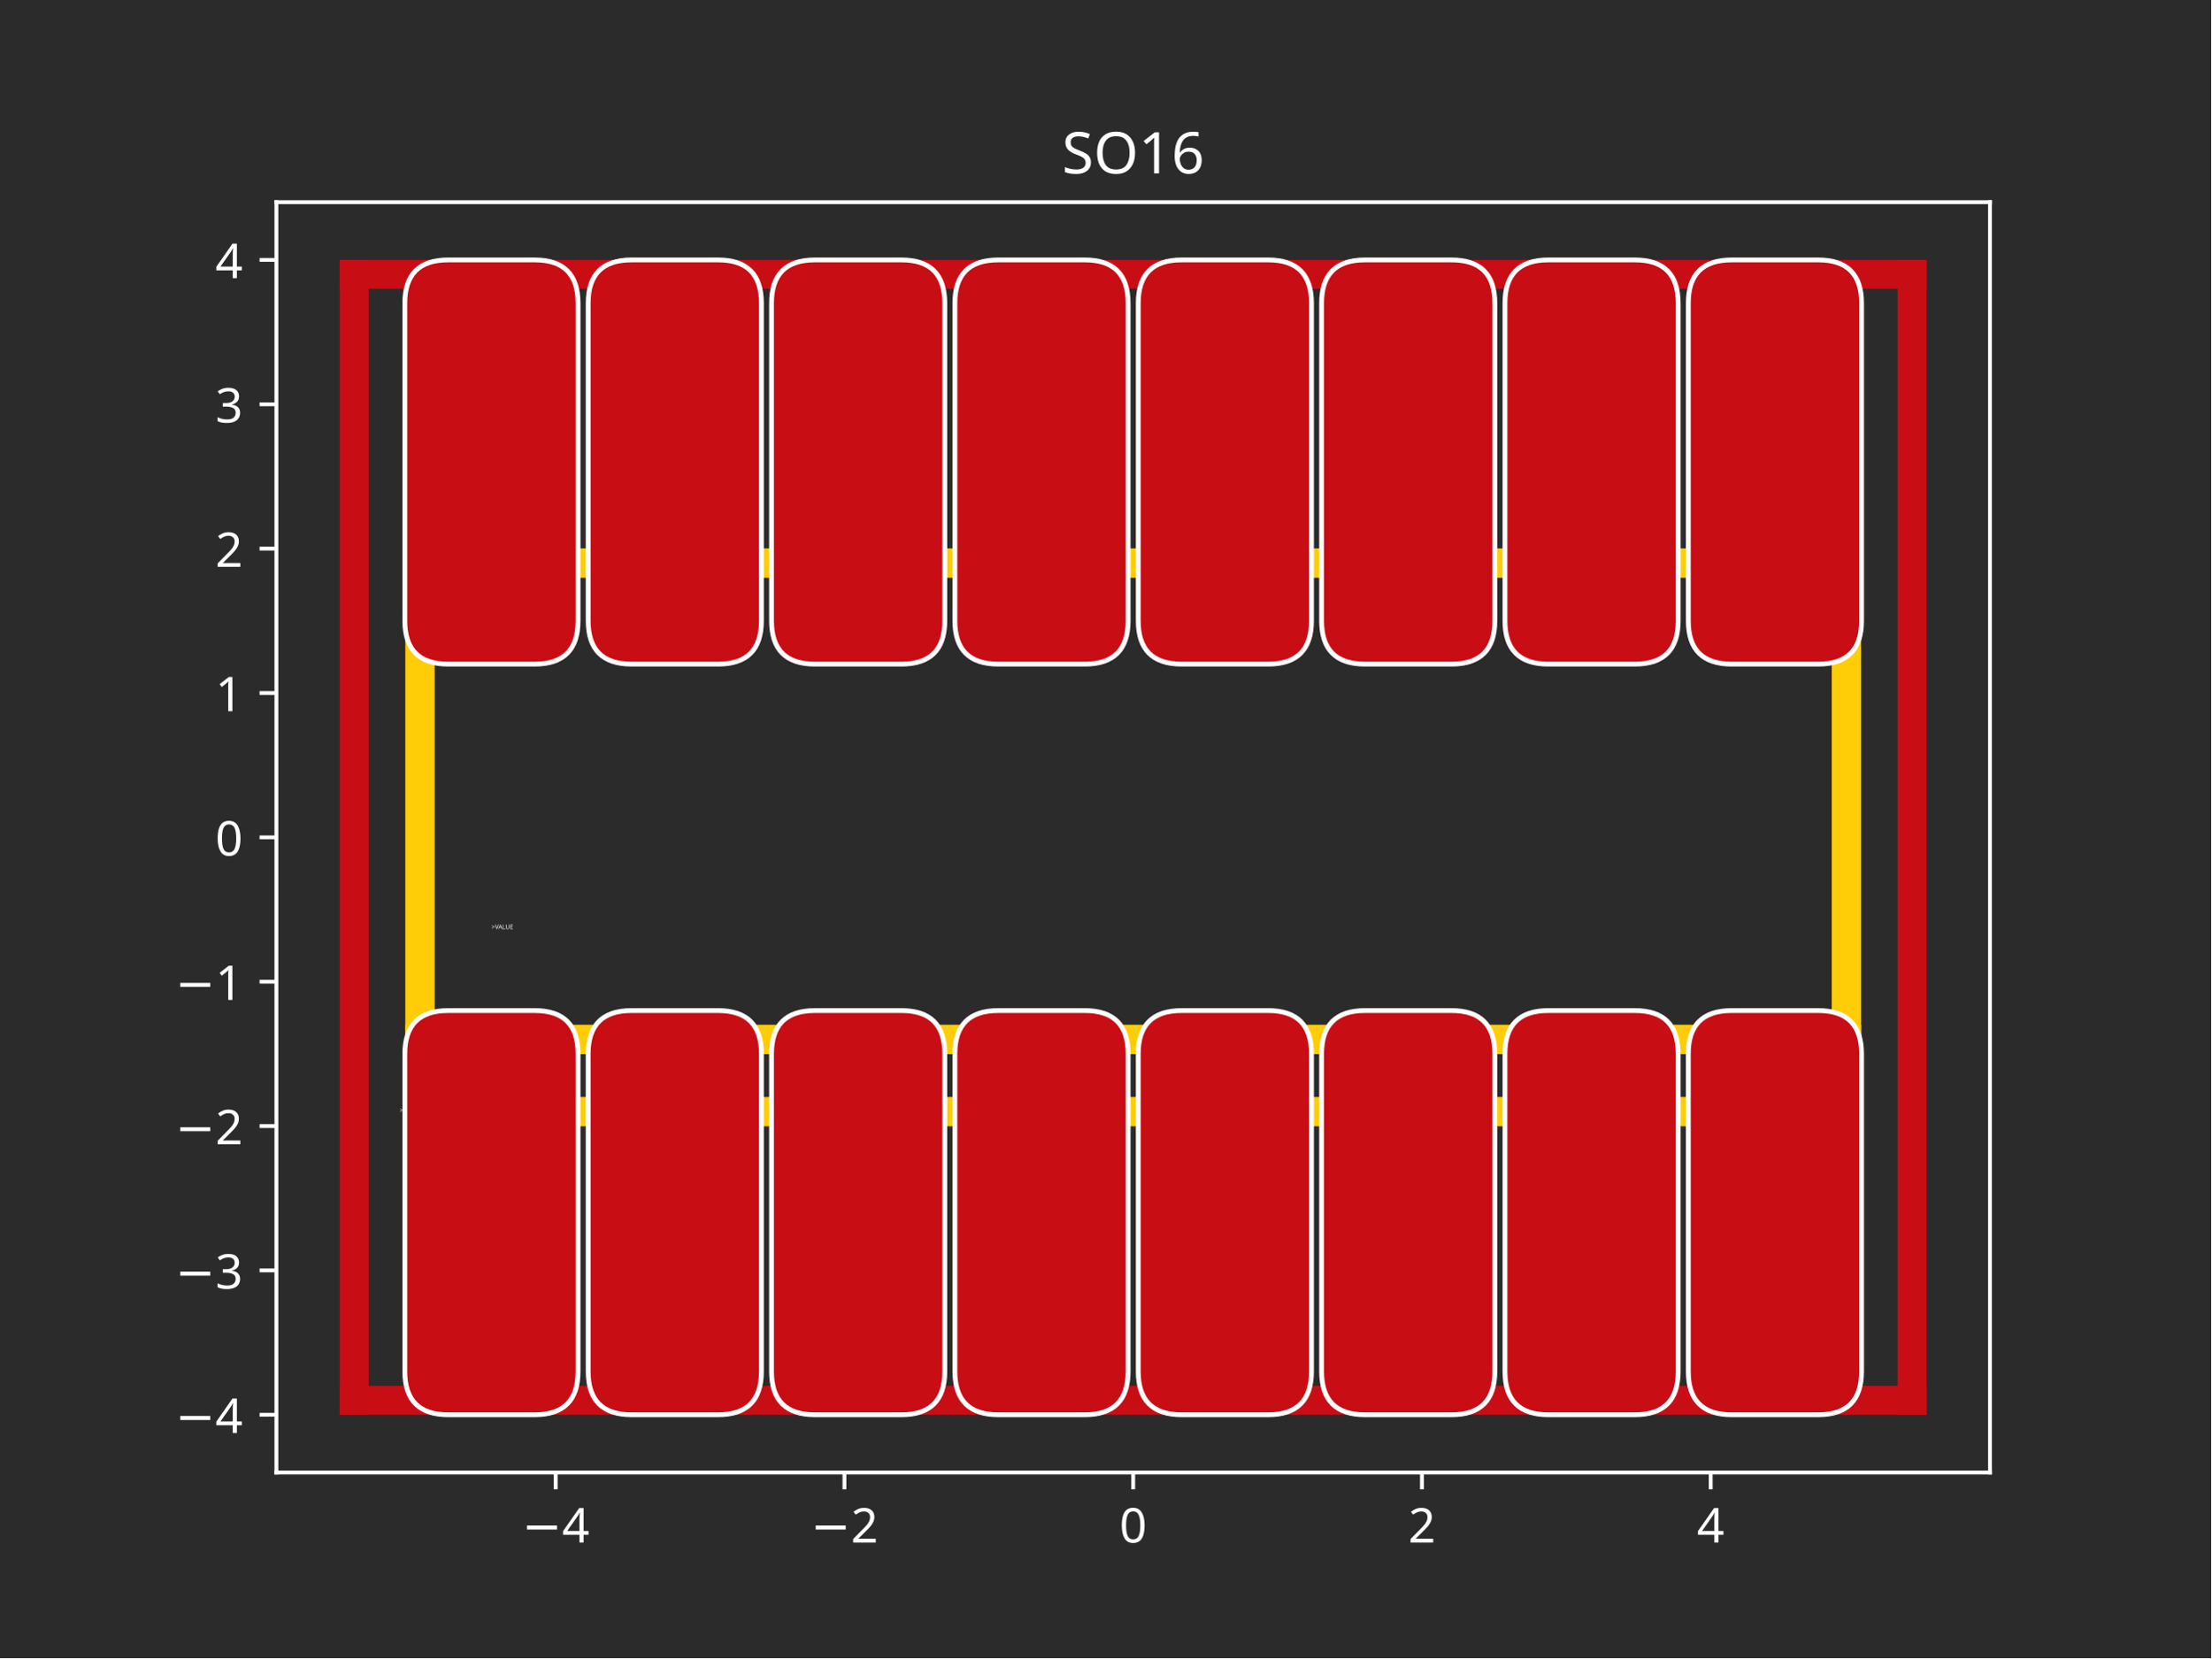
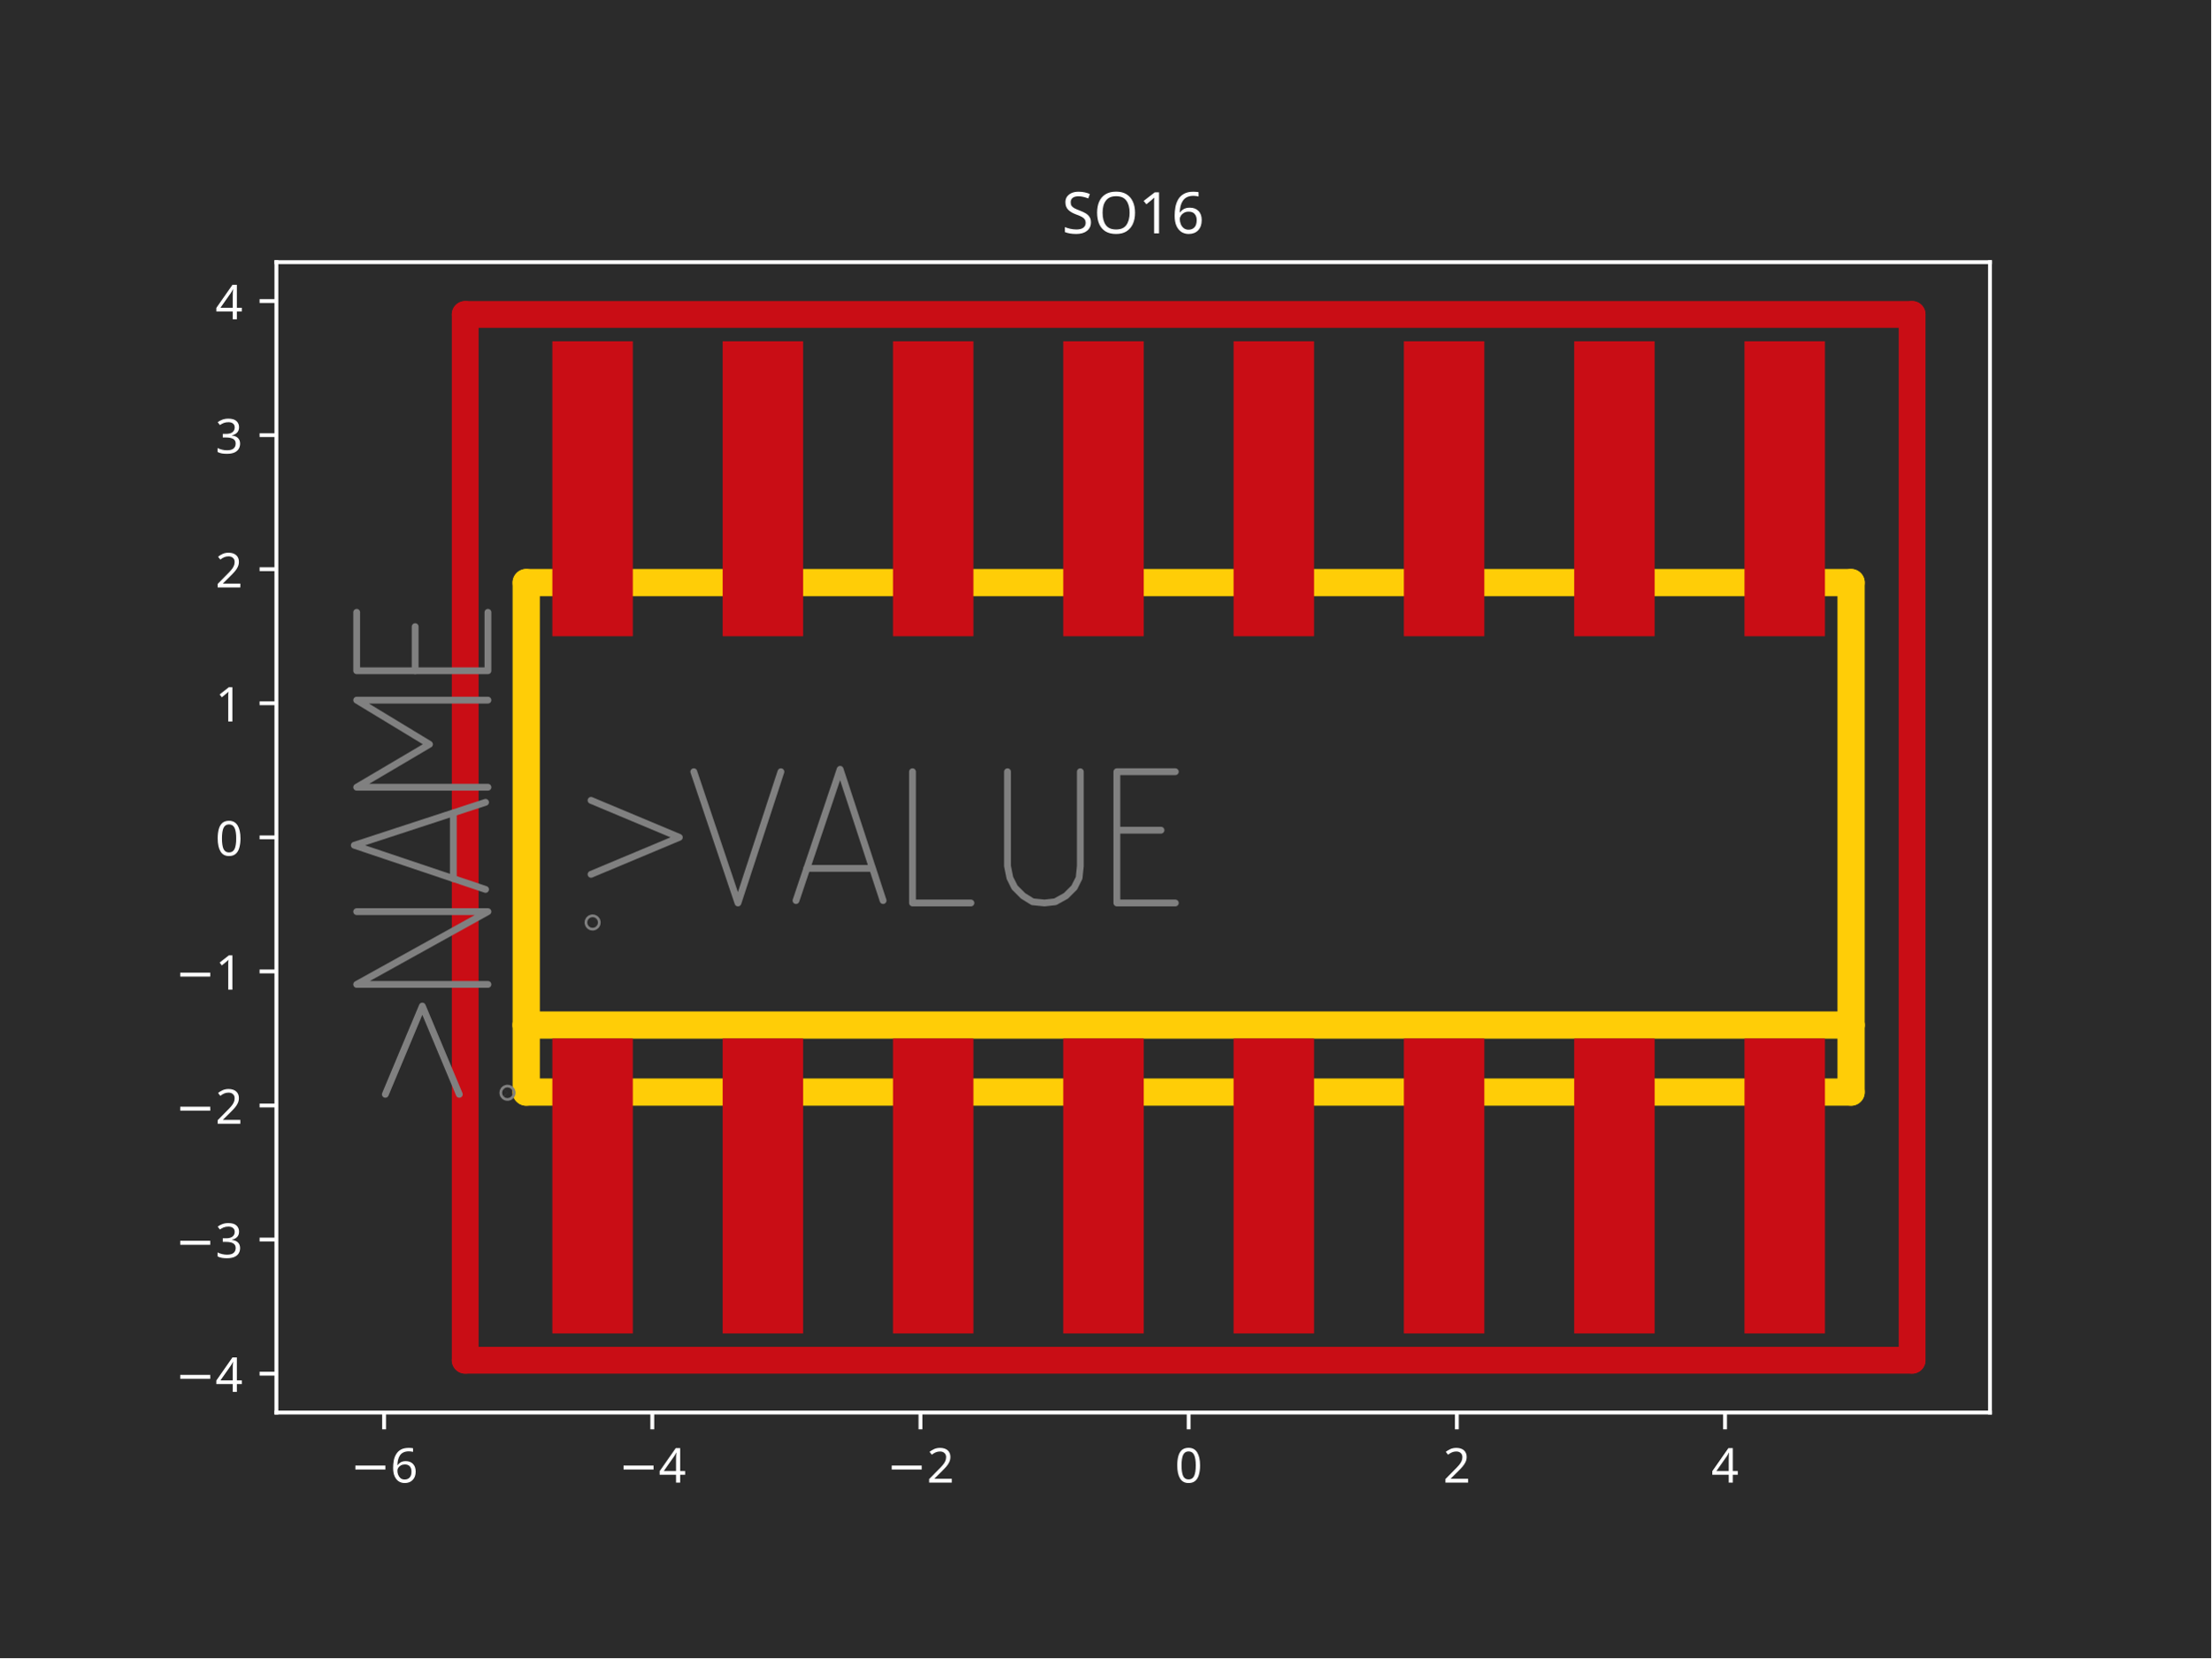
<svg xmlns="http://www.w3.org/2000/svg" xmlns:xlink="http://www.w3.org/1999/xlink" width="460.8pt" height="345.6pt" viewBox="0 0 460.8 345.6" version="1.1">
  <defs>
    <style type="text/css">*{stroke-linejoin: round; stroke-linecap: butt}</style>
  </defs>
  <g id="figure_1">
    <g id="patch_1">
      <path d="M 0 345.6  L 460.8 345.6  L 460.8 0  L 0 0  z " style="fill: #2b2b2b" />
    </g>
    <g id="axes_1">
      <g id="patch_2">
-         <path d="M 57.6 306.917  L 414.72 306.917  L 414.72 42.139  L 57.6 42.139  z " style="fill: #2b2b2b" />
+         <path d="M 57.6 294.416  L 414.72 294.416  L 414.72 54.64  L 57.6 54.64  z " style="fill: #2b2b2b" />
      </g>
      <g id="line2d_1">
-         <path d="M 384.797 231.696  L 87.523 231.696  " clip-path="url(#pb799266fa4)" style="fill: none; stroke: #ffcd07; stroke-width: 6.114; stroke-linecap: square" />
+         <path d="M 385.772 227.625  L 109.667 227.625  " clip-path="url(#p9165400bc8)" style="fill: none; stroke: #ffcd07; stroke-width: 5.679; stroke-linecap: round" />
      </g>
      <g id="line2d_2">
-         <path d="M 87.523 231.696  L 87.523 216.652  " clip-path="url(#pb799266fa4)" style="fill: none; stroke: #ffcd07; stroke-width: 6.114; stroke-linecap: square" />
+         <path d="M 109.667 227.625  L 109.667 213.652  " clip-path="url(#p9165400bc8)" style="fill: none; stroke: #ffcd07; stroke-width: 5.679; stroke-linecap: round" />
      </g>
      <g id="line2d_3">
-         <path d="M 87.523 216.652  L 87.523 117.36  " clip-path="url(#pb799266fa4)" style="fill: none; stroke: #ffcd07; stroke-width: 6.114; stroke-linecap: square" />
+         <path d="M 109.667 213.652  L 109.667 121.431  " clip-path="url(#p9165400bc8)" style="fill: none; stroke: #ffcd07; stroke-width: 5.679; stroke-linecap: round" />
      </g>
      <g id="line2d_4">
-         <path d="M 87.523 117.36  L 384.797 117.36  " clip-path="url(#pb799266fa4)" style="fill: none; stroke: #ffcd07; stroke-width: 6.114; stroke-linecap: square" />
+         <path d="M 109.667 121.431  L 385.772 121.431  " clip-path="url(#p9165400bc8)" style="fill: none; stroke: #ffcd07; stroke-width: 5.679; stroke-linecap: round" />
      </g>
      <g id="line2d_5">
-         <path d="M 384.797 216.652  L 87.523 216.652  " clip-path="url(#pb799266fa4)" style="fill: none; stroke: #ffcd07; stroke-width: 6.114; stroke-linecap: square" />
+         <path d="M 385.772 213.652  L 109.667 213.652  " clip-path="url(#p9165400bc8)" style="fill: none; stroke: #ffcd07; stroke-width: 5.679; stroke-linecap: round" />
      </g>
      <g id="line2d_6">
-         <path d="M 384.797 117.36  L 384.797 216.652  " clip-path="url(#pb799266fa4)" style="fill: none; stroke: #ffcd07; stroke-width: 6.114; stroke-linecap: square" />
+         <path d="M 385.772 121.431  L 385.772 213.652  " clip-path="url(#p9165400bc8)" style="fill: none; stroke: #ffcd07; stroke-width: 5.679; stroke-linecap: round" />
      </g>
      <g id="line2d_7">
-         <path d="M 384.797 216.652  L 384.797 231.696  " clip-path="url(#pb799266fa4)" style="fill: none; stroke: #ffcd07; stroke-width: 6.114; stroke-linecap: square" />
+         <path d="M 385.772 213.652  L 385.772 227.625  " clip-path="url(#p9165400bc8)" style="fill: none; stroke: #ffcd07; stroke-width: 5.679; stroke-linecap: round" />
      </g>
      <g id="line2d_8">
-         <path d="M 73.833 57.183  L 398.487 57.183  " clip-path="url(#pb799266fa4)" style="fill: none; stroke: #c90d15; stroke-width: 6.012; stroke-linecap: square" />
+         <path d="M 96.951 65.539  L 398.487 65.539  " clip-path="url(#p9165400bc8)" style="fill: none; stroke: #c90d15; stroke-width: 5.584; stroke-linecap: round" />
      </g>
      <g id="line2d_9">
-         <path d="M 398.487 291.873  L 73.833 291.873  " clip-path="url(#pb799266fa4)" style="fill: none; stroke: #c90d15; stroke-width: 6.012; stroke-linecap: square" />
+         <path d="M 398.487 283.517  L 96.951 283.517  " clip-path="url(#p9165400bc8)" style="fill: none; stroke: #c90d15; stroke-width: 5.584; stroke-linecap: round" />
      </g>
      <g id="line2d_10">
-         <path d="M 73.833 291.873  L 73.833 57.183  " clip-path="url(#pb799266fa4)" style="fill: none; stroke: #c90d15; stroke-width: 6.012; stroke-linecap: square" />
+         <path d="M 96.951 283.517  L 96.951 65.539  " clip-path="url(#p9165400bc8)" style="fill: none; stroke: #c90d15; stroke-width: 5.584; stroke-linecap: round" />
      </g>
      <g id="line2d_11">
-         <path d="M 398.487 57.183  L 398.487 291.873  " clip-path="url(#pb799266fa4)" style="fill: none; stroke: #c90d15; stroke-width: 6.012; stroke-linecap: square" />
-       </g>
-       <g id="text_1">
-         <text style="fill: #ffffff; font: 1.27px 'sans-serif'; text-anchor: start" x="102.417" y="193.634" transform="rotate(-0, 102.4168, 193.6342)">&gt;VALUE</text>
-       </g>
-       <g id="text_2">
-         <text style="fill: #ffffff; font: 1.27px 'sans-serif'; text-anchor: start" x="83.311" y="231.847" transform="rotate(-0, 83.31059, 231.8465)">&gt;NAME</text>
+         <path d="M 398.487 65.539  L 398.487 283.517  " clip-path="url(#p9165400bc8)" style="fill: none; stroke: #c90d15; stroke-width: 5.584; stroke-linecap: round" />
      </g>
      <g id="patch_3">
-         <path d="M 131.603 294.882  L 149.656 294.882  Q 158.682 294.882 158.682 285.855  L 158.682 219.661  Q 158.682 210.634 149.656 210.634  L 131.603 210.634  Q 122.576 210.634 122.576 219.661  L 122.576 285.855  Q 122.576 294.882 131.603 294.882  z " clip-path="url(#pb799266fa4)" style="fill: #c90d15; stroke: #ffffff; stroke-linejoin: miter" />
+         <path d="M 123.5 192.553  C 123.574 192.553 123.645 192.524 123.697 192.471  C 123.75 192.419 123.779 192.348 123.779 192.274  C 123.779 192.2 123.75 192.128 123.697 192.076  C 123.645 192.024 123.574 191.994 123.5 191.994  C 123.426 191.994 123.355 192.024 123.302 192.076  C 123.25 192.128 123.22 192.2 123.22 192.274  C 123.22 192.348 123.25 192.419 123.302 192.471  C 123.355 192.524 123.426 192.553 123.5 192.553  L 123.5 192.553  z " clip-path="url(#p9165400bc8)" style="fill: none; stroke: #808080; stroke-width: 2.795; stroke-linejoin: miter" />
+       </g>
+       <g id="line2d_12">
+         <path d="M 123.172 166.821  L 141.572 174.528  L 141.572 174.528  L 123.171 182.237  L 123.171 182.237  " clip-path="url(#p9165400bc8)" style="fill: none; stroke: #808080; stroke-width: 1.42; stroke-linecap: round" />
+       </g>
+       <g id="line2d_13">
+         <path d="M 144.59 160.851  L 153.792 188.206  L 153.792 188.206  L 162.743 160.85  L 162.743 160.85  " clip-path="url(#p9165400bc8)" style="fill: none; stroke: #808080; stroke-width: 1.42; stroke-linecap: round" />
+       </g>
+       <g id="line2d_14">
+         <path d="M 165.885 187.708  L 175.086 160.352  L 175.086 160.352  L 184.038 187.708  L 184.038 187.708  " clip-path="url(#p9165400bc8)" style="fill: none; stroke: #808080; stroke-width: 1.42; stroke-linecap: round" />
+       </g>
+       <g id="line2d_15">
+         <path d="M 181.802 180.995  L 168.125 180.995  " clip-path="url(#p9165400bc8)" style="fill: none; stroke: #808080; stroke-width: 1.42; stroke-linecap: round" />
+       </g>
+       <g id="line2d_16">
+         <path d="M 190.164 160.851  L 190.164 188.206  L 202.349 188.206  " clip-path="url(#p9165400bc8)" style="fill: none; stroke: #808080; stroke-width: 1.42; stroke-linecap: round" />
+       </g>
+       <g id="line2d_17">
+         <path d="M 209.967 160.852  L 209.967 180.498  L 209.967 180.498  L 210.464 182.985  L 210.464 182.985  L 211.459 184.974  L 213.2 186.715  L 215.189 187.958  L 217.676 188.207  L 219.914 187.958  L 222.152 186.715  L 223.893 184.974  L 224.887 182.985  L 225.136 180.498  L 225.136 160.852  " clip-path="url(#p9165400bc8)" style="fill: none; stroke: #808080; stroke-width: 1.42; stroke-linecap: round" />
+       </g>
+       <g id="line2d_18">
+         <path d="M 244.939 188.206  L 232.754 188.206  L 232.754 160.851  L 244.939 160.851  " clip-path="url(#p9165400bc8)" style="fill: none; stroke: #808080; stroke-width: 1.42; stroke-linecap: round" />
+       </g>
+       <g id="line2d_19">
+         <path d="M 232.754 173.037  L 241.955 173.037  " clip-path="url(#p9165400bc8)" style="fill: none; stroke: #808080; stroke-width: 1.42; stroke-linecap: round" />
      </g>
      <g id="patch_4">
-         <path d="M 208.027 138.422  L 226.08 138.422  Q 235.107 138.422 235.107 129.395  L 235.107 63.201  Q 235.107 54.174 226.08 54.174  L 208.027 54.174  Q 199.001 54.174 199.001 63.201  L 199.001 129.395  Q 199.001 138.422 208.027 138.422  z " clip-path="url(#pb799266fa4)" style="fill: #c90d15; stroke: #ffffff; stroke-linejoin: miter" />
+         <path d="M 105.754 228.044  C 105.828 228.044 105.899 228.015 105.952 227.963  C 106.004 227.91 106.034 227.839 106.034 227.765  C 106.034 227.691 106.004 227.62 105.952 227.567  C 105.899 227.515 105.828 227.485 105.754 227.485  C 105.68 227.485 105.609 227.515 105.557 227.567  C 105.504 227.62 105.475 227.691 105.475 227.765  C 105.475 227.839 105.504 227.91 105.557 227.963  C 105.609 228.015 105.68 228.044 105.754 228.044  L 105.754 228.044  z " clip-path="url(#p9165400bc8)" style="fill: none; stroke: #808080; stroke-width: 2.795; stroke-linejoin: miter" />
+       </g>
+       <g id="line2d_20">
+         <path d="M 80.301 228.093  L 88.009 209.693  L 88.009 209.693  L 95.717 228.093  L 95.717 228.093  " clip-path="url(#p9165400bc8)" style="fill: none; stroke: #808080; stroke-width: 1.42; stroke-linecap: round" />
+       </g>
+       <g id="line2d_21">
+         <path d="M 101.685 205.181  L 74.331 205.181  L 101.685 190.011  L 74.331 190.011  " clip-path="url(#p9165400bc8)" style="fill: none; stroke: #808080; stroke-width: 1.42; stroke-linecap: round" />
+       </g>
+       <g id="line2d_22">
+         <path d="M 101.188 185.38  L 73.833 176.179  L 73.833 176.179  L 101.189 167.227  L 101.189 167.227  " clip-path="url(#p9165400bc8)" style="fill: none; stroke: #808080; stroke-width: 1.42; stroke-linecap: round" />
+       </g>
+       <g id="line2d_23">
+         <path d="M 94.475 169.463  L 94.475 183.14  " clip-path="url(#p9165400bc8)" style="fill: none; stroke: #808080; stroke-width: 1.42; stroke-linecap: round" />
+       </g>
+       <g id="line2d_24">
+         <path d="M 101.686 164.083  L 74.332 164.083  L 89.501 155.131  L 89.501 155.131  L 74.332 145.93  L 74.332 145.93  L 101.686 145.93  " clip-path="url(#p9165400bc8)" style="fill: none; stroke: #808080; stroke-width: 1.42; stroke-linecap: round" />
+       </g>
+       <g id="line2d_25">
+         <path d="M 101.686 127.621  L 101.686 139.806  L 74.332 139.806  L 74.332 127.621  " clip-path="url(#p9165400bc8)" style="fill: none; stroke: #808080; stroke-width: 1.42; stroke-linecap: round" />
+       </g>
+       <g id="line2d_26">
+         <path d="M 86.518 139.805  L 86.518 130.604  " clip-path="url(#p9165400bc8)" style="fill: none; stroke: #808080; stroke-width: 1.42; stroke-linecap: round" />
      </g>
      <g id="patch_5">
-         <path d="M 93.39 294.882  L 111.443 294.882  Q 120.47 294.882 120.47 285.855  L 120.47 219.661  Q 120.47 210.634 111.443 210.634  L 93.39 210.634  Q 84.364 210.634 84.364 219.661  L 84.364 285.855  Q 84.364 294.882 93.39 294.882  z " clip-path="url(#pb799266fa4)" style="fill: #c90d15; stroke: #ffffff; stroke-linejoin: miter" />
+         <path d="M 150.607 277.928  L 167.375 277.928  L 167.375 216.447  L 150.607 216.447  z " clip-path="url(#p9165400bc8)" style="fill: #c90d15" />
      </g>
      <g id="patch_6">
-         <path d="M 169.815 294.882  L 187.868 294.882  Q 196.895 294.882 196.895 285.855  L 196.895 219.661  Q 196.895 210.634 187.868 210.634  L 169.815 210.634  Q 160.788 210.634 160.788 219.661  L 160.788 285.855  Q 160.788 294.882 169.815 294.882  z " clip-path="url(#pb799266fa4)" style="fill: #c90d15; stroke: #ffffff; stroke-linejoin: miter" />
+         <path d="M 221.59 132.609  L 238.357 132.609  L 238.357 71.128  L 221.59 71.128  z " clip-path="url(#p9165400bc8)" style="fill: #c90d15" />
      </g>
      <g id="patch_7">
-         <path d="M 208.027 294.882  L 226.08 294.882  Q 235.107 294.882 235.107 285.855  L 235.107 219.661  Q 235.107 210.634 226.08 210.634  L 208.027 210.634  Q 199.001 210.634 199.001 219.661  L 199.001 285.855  Q 199.001 294.882 208.027 294.882  z " clip-path="url(#pb799266fa4)" style="fill: #c90d15; stroke: #ffffff; stroke-linejoin: miter" />
+         <path d="M 115.116 277.928  L 131.884 277.928  L 131.884 216.447  L 115.116 216.447  z " clip-path="url(#p9165400bc8)" style="fill: #c90d15" />
      </g>
      <g id="patch_8">
-         <path d="M 169.815 138.422  L 187.868 138.422  Q 196.895 138.422 196.895 129.395  L 196.895 63.201  Q 196.895 54.174 187.868 54.174  L 169.815 54.174  Q 160.788 54.174 160.788 63.201  L 160.788 129.395  Q 160.788 138.422 169.815 138.422  z " clip-path="url(#pb799266fa4)" style="fill: #c90d15; stroke: #ffffff; stroke-linejoin: miter" />
+         <path d="M 186.099 277.928  L 202.866 277.928  L 202.866 216.447  L 186.099 216.447  z " clip-path="url(#p9165400bc8)" style="fill: #c90d15" />
      </g>
      <g id="patch_9">
-         <path d="M 246.24 138.422  L 264.293 138.422  Q 273.319 138.422 273.319 129.395  L 273.319 63.201  Q 273.319 54.174 264.293 54.174  L 246.24 54.174  Q 237.213 54.174 237.213 63.201  L 237.213 129.395  Q 237.213 138.422 246.24 138.422  z " clip-path="url(#pb799266fa4)" style="fill: #c90d15; stroke: #ffffff; stroke-linejoin: miter" />
+         <path d="M 221.59 277.928  L 238.357 277.928  L 238.357 216.447  L 221.59 216.447  z " clip-path="url(#p9165400bc8)" style="fill: #c90d15" />
      </g>
      <g id="patch_10">
-         <path d="M 284.452 138.422  L 302.505 138.422  Q 311.532 138.422 311.532 129.395  L 311.532 63.201  Q 311.532 54.174 302.505 54.174  L 284.452 54.174  Q 275.425 54.174 275.425 63.201  L 275.425 129.395  Q 275.425 138.422 284.452 138.422  z " clip-path="url(#pb799266fa4)" style="fill: #c90d15; stroke: #ffffff; stroke-linejoin: miter" />
+         <path d="M 186.099 132.609  L 202.866 132.609  L 202.866 71.128  L 186.099 71.128  z " clip-path="url(#p9165400bc8)" style="fill: #c90d15" />
      </g>
      <g id="patch_11">
-         <path d="M 284.452 294.882  L 302.505 294.882  Q 311.532 294.882 311.532 285.855  L 311.532 219.661  Q 311.532 210.634 302.505 210.634  L 284.452 210.634  Q 275.425 210.634 275.425 219.661  L 275.425 285.855  Q 275.425 294.882 284.452 294.882  z " clip-path="url(#pb799266fa4)" style="fill: #c90d15; stroke: #ffffff; stroke-linejoin: miter" />
+         <path d="M 257.081 132.609  L 273.849 132.609  L 273.849 71.128  L 257.081 71.128  z " clip-path="url(#p9165400bc8)" style="fill: #c90d15" />
      </g>
      <g id="patch_12">
-         <path d="M 360.877 138.422  L 378.93 138.422  Q 387.956 138.422 387.956 129.395  L 387.956 63.201  Q 387.956 54.174 378.93 54.174  L 360.877 54.174  Q 351.85 54.174 351.85 63.201  L 351.85 129.395  Q 351.85 138.422 360.877 138.422  z " clip-path="url(#pb799266fa4)" style="fill: #c90d15; stroke: #ffffff; stroke-linejoin: miter" />
+         <path d="M 292.572 132.609  L 309.34 132.609  L 309.34 71.128  L 292.572 71.128  z " clip-path="url(#p9165400bc8)" style="fill: #c90d15" />
      </g>
      <g id="patch_13">
-         <path d="M 246.24 294.882  L 264.293 294.882  Q 273.319 294.882 273.319 285.855  L 273.319 219.661  Q 273.319 210.634 264.293 210.634  L 246.24 210.634  Q 237.213 210.634 237.213 219.661  L 237.213 285.855  Q 237.213 294.882 246.24 294.882  z " clip-path="url(#pb799266fa4)" style="fill: #c90d15; stroke: #ffffff; stroke-linejoin: miter" />
+         <path d="M 292.572 277.928  L 309.34 277.928  L 309.34 216.447  L 292.572 216.447  z " clip-path="url(#p9165400bc8)" style="fill: #c90d15" />
      </g>
      <g id="patch_14">
-         <path d="M 322.664 294.882  L 340.717 294.882  Q 349.744 294.882 349.744 285.855  L 349.744 219.661  Q 349.744 210.634 340.717 210.634  L 322.664 210.634  Q 313.638 210.634 313.638 219.661  L 313.638 285.855  Q 313.638 294.882 322.664 294.882  z " clip-path="url(#pb799266fa4)" style="fill: #c90d15; stroke: #ffffff; stroke-linejoin: miter" />
+         <path d="M 363.555 132.609  L 380.322 132.609  L 380.322 71.128  L 363.555 71.128  z " clip-path="url(#p9165400bc8)" style="fill: #c90d15" />
      </g>
      <g id="patch_15">
-         <path d="M 322.664 138.422  L 340.717 138.422  Q 349.744 138.422 349.744 129.395  L 349.744 63.201  Q 349.744 54.174 340.717 54.174  L 322.664 54.174  Q 313.638 54.174 313.638 63.201  L 313.638 129.395  Q 313.638 138.422 322.664 138.422  z " clip-path="url(#pb799266fa4)" style="fill: #c90d15; stroke: #ffffff; stroke-linejoin: miter" />
+         <path d="M 257.081 277.928  L 273.849 277.928  L 273.849 216.447  L 257.081 216.447  z " clip-path="url(#p9165400bc8)" style="fill: #c90d15" />
      </g>
      <g id="patch_16">
-         <path d="M 360.877 294.882  L 378.93 294.882  Q 387.956 294.882 387.956 285.855  L 387.956 219.661  Q 387.956 210.634 378.93 210.634  L 360.877 210.634  Q 351.85 210.634 351.85 219.661  L 351.85 285.855  Q 351.85 294.882 360.877 294.882  z " clip-path="url(#pb799266fa4)" style="fill: #c90d15; stroke: #ffffff; stroke-linejoin: miter" />
+         <path d="M 328.064 277.928  L 344.831 277.928  L 344.831 216.447  L 328.064 216.447  z " clip-path="url(#p9165400bc8)" style="fill: #c90d15" />
      </g>
      <g id="patch_17">
-         <path d="M 131.603 138.422  L 149.656 138.422  Q 158.682 138.422 158.682 129.395  L 158.682 63.201  Q 158.682 54.174 149.656 54.174  L 131.603 54.174  Q 122.576 54.174 122.576 63.201  L 122.576 129.395  Q 122.576 138.422 131.603 138.422  z " clip-path="url(#pb799266fa4)" style="fill: #c90d15; stroke: #ffffff; stroke-linejoin: miter" />
+         <path d="M 328.064 132.609  L 344.831 132.609  L 344.831 71.128  L 328.064 71.128  z " clip-path="url(#p9165400bc8)" style="fill: #c90d15" />
      </g>
      <g id="patch_18">
-         <path d="M 93.39 138.422  L 111.443 138.422  Q 120.47 138.422 120.47 129.395  L 120.47 63.201  Q 120.47 54.174 111.443 54.174  L 93.39 54.174  Q 84.364 54.174 84.364 63.201  L 84.364 129.395  Q 84.364 138.422 93.39 138.422  z " clip-path="url(#pb799266fa4)" style="fill: #c90d15; stroke: #ffffff; stroke-linejoin: miter" />
+         <path d="M 363.555 277.928  L 380.322 277.928  L 380.322 216.447  L 363.555 216.447  z " clip-path="url(#p9165400bc8)" style="fill: #c90d15" />
+       </g>
+       <g id="patch_19">
+         <path d="M 150.607 132.609  L 167.375 132.609  L 167.375 71.128  L 150.607 71.128  z " clip-path="url(#p9165400bc8)" style="fill: #c90d15" />
+       </g>
+       <g id="patch_20">
+         <path d="M 115.116 132.609  L 131.884 132.609  L 131.884 71.128  L 115.116 71.128  z " clip-path="url(#p9165400bc8)" style="fill: #c90d15" />
      </g>
      <g id="matplotlib.axis_1">
        <g id="xtick_1">
-           <g id="line2d_12">
+           <g id="line2d_27">
            <defs>
-               <path id="mc3257327f1" d="M 0 0  L 0 3.5  " style="stroke: #ffffff; stroke-width: 0.8" />
+               <path id="m5f5a1985f9" d="M 0 0  L 0 3.5  " style="stroke: #ffffff; stroke-width: 0.8" />
            </defs>
            <g>
-               <use xlink:href="#mc3257327f1" x="115.806" y="306.917" style="fill: #ffffff; stroke: #ffffff; stroke-width: 0.8" />
+               <use xlink:href="#m5f5a1985f9" x="80.044" y="294.416" style="fill: #ffffff; stroke: #ffffff; stroke-width: 0.8" />
+             </g>
+           </g>
+           <g id="text_1">
+             <text style="fill: #ffffff; font: 10px 'sans-serif'; text-anchor: middle" x="80.044" y="309.014" transform="rotate(-0, 80.04394, 309.0143)">−6</text>
+           </g>
+         </g>
+         <g id="xtick_2">
+           <g id="line2d_28">
+             <g>
+               <use xlink:href="#m5f5a1985f9" x="135.936" y="294.416" style="fill: #ffffff; stroke: #ffffff; stroke-width: 0.8" />
+             </g>
+           </g>
+           <g id="text_2">
+             <text style="fill: #ffffff; font: 10px 'sans-serif'; text-anchor: middle" x="135.936" y="309.014" transform="rotate(-0, 135.9357, 309.0143)">−4</text>
+           </g>
+         </g>
+         <g id="xtick_3">
+           <g id="line2d_29">
+             <g>
+               <use xlink:href="#m5f5a1985f9" x="191.827" y="294.416" style="fill: #ffffff; stroke: #ffffff; stroke-width: 0.8" />
            </g>
          </g>
          <g id="text_3">
-             <text style="fill: #ffffff; font: 10px 'sans-serif'; text-anchor: middle" x="115.806" y="321.516" transform="rotate(-0, 115.8061, 321.5157)">−4</text>
-           </g>
-         </g>
-         <g id="xtick_2">
-           <g id="line2d_13">
-             <g>
-               <use xlink:href="#mc3257327f1" x="175.983" y="306.917" style="fill: #ffffff; stroke: #ffffff; stroke-width: 0.8" />
+             <text style="fill: #ffffff; font: 10px 'sans-serif'; text-anchor: middle" x="191.827" y="309.014" transform="rotate(-0, 191.8275, 309.0143)">−2</text>
+           </g>
+         </g>
+         <g id="xtick_4">
+           <g id="line2d_30">
+             <g>
+               <use xlink:href="#m5f5a1985f9" x="247.719" y="294.416" style="fill: #ffffff; stroke: #ffffff; stroke-width: 0.8" />
            </g>
          </g>
          <g id="text_4">
-             <text style="fill: #ffffff; font: 10px 'sans-serif'; text-anchor: middle" x="175.983" y="321.516" transform="rotate(-0, 175.9831, 321.5157)">−2</text>
-           </g>
-         </g>
-         <g id="xtick_3">
-           <g id="line2d_14">
-             <g>
-               <use xlink:href="#mc3257327f1" x="236.16" y="306.917" style="fill: #ffffff; stroke: #ffffff; stroke-width: 0.8" />
+             <text style="fill: #ffffff; font: 10px 'sans-serif'; text-anchor: middle" x="247.719" y="309.014" transform="rotate(-0, 247.7192, 309.0143)">0</text>
+           </g>
+         </g>
+         <g id="xtick_5">
+           <g id="line2d_31">
+             <g>
+               <use xlink:href="#m5f5a1985f9" x="303.611" y="294.416" style="fill: #ffffff; stroke: #ffffff; stroke-width: 0.8" />
            </g>
          </g>
          <g id="text_5">
-             <text style="fill: #ffffff; font: 10px 'sans-serif'; text-anchor: middle" x="236.16" y="321.516" transform="rotate(-0, 236.16, 321.5157)">0</text>
-           </g>
-         </g>
-         <g id="xtick_4">
-           <g id="line2d_15">
-             <g>
-               <use xlink:href="#mc3257327f1" x="296.337" y="306.917" style="fill: #ffffff; stroke: #ffffff; stroke-width: 0.8" />
+             <text style="fill: #ffffff; font: 10px 'sans-serif'; text-anchor: middle" x="303.611" y="309.014" transform="rotate(-0, 303.611, 309.0143)">2</text>
+           </g>
+         </g>
+         <g id="xtick_6">
+           <g id="line2d_32">
+             <g>
+               <use xlink:href="#m5f5a1985f9" x="359.503" y="294.416" style="fill: #ffffff; stroke: #ffffff; stroke-width: 0.8" />
            </g>
          </g>
          <g id="text_6">
-             <text style="fill: #ffffff; font: 10px 'sans-serif'; text-anchor: middle" x="296.337" y="321.516" transform="rotate(-0, 296.3369, 321.5157)">2</text>
-           </g>
-         </g>
-         <g id="xtick_5">
-           <g id="line2d_16">
-             <g>
-               <use xlink:href="#mc3257327f1" x="356.514" y="306.917" style="fill: #ffffff; stroke: #ffffff; stroke-width: 0.8" />
-             </g>
-           </g>
-           <g id="text_7">
-             <text style="fill: #ffffff; font: 10px 'sans-serif'; text-anchor: middle" x="356.514" y="321.516" transform="rotate(-0, 356.5139, 321.5157)">4</text>
+             <text style="fill: #ffffff; font: 10px 'sans-serif'; text-anchor: middle" x="359.503" y="309.014" transform="rotate(-0, 359.5028, 309.0143)">4</text>
          </g>
        </g>
      </g>
      <g id="matplotlib.axis_2">
        <g id="ytick_1">
-           <g id="line2d_17">
+           <g id="line2d_33">
            <defs>
-               <path id="me819d494af" d="M 0 0  L -3.5 0  " style="stroke: #ffffff; stroke-width: 0.8" />
+               <path id="mdc8127f265" d="M 0 0  L -3.5 0  " style="stroke: #ffffff; stroke-width: 0.8" />
            </defs>
            <g>
-               <use xlink:href="#me819d494af" x="57.6" y="294.882" style="fill: #ffffff; stroke: #ffffff; stroke-width: 0.8" />
+               <use xlink:href="#mdc8127f265" x="57.6" y="286.312" style="fill: #ffffff; stroke: #ffffff; stroke-width: 0.8" />
+             </g>
+           </g>
+           <g id="text_7">
+             <text style="fill: #ffffff; font: 10px 'sans-serif'; text-anchor: end" x="50.6" y="290.111" transform="rotate(-0, 50.6, 290.1107)">−4</text>
+           </g>
+         </g>
+         <g id="ytick_2">
+           <g id="line2d_34">
+             <g>
+               <use xlink:href="#mdc8127f265" x="57.6" y="258.366" style="fill: #ffffff; stroke: #ffffff; stroke-width: 0.8" />
            </g>
          </g>
          <g id="text_8">
-             <text style="fill: #ffffff; font: 10px 'sans-serif'; text-anchor: end" x="50.6" y="298.681" transform="rotate(-0, 50.6, 298.6811)">−4</text>
-           </g>
-         </g>
-         <g id="ytick_2">
-           <g id="line2d_18">
-             <g>
-               <use xlink:href="#me819d494af" x="57.6" y="264.793" style="fill: #ffffff; stroke: #ffffff; stroke-width: 0.8" />
+             <text style="fill: #ffffff; font: 10px 'sans-serif'; text-anchor: end" x="50.6" y="262.165" transform="rotate(-0, 50.6, 262.1649)">−3</text>
+           </g>
+         </g>
+         <g id="ytick_3">
+           <g id="line2d_35">
+             <g>
+               <use xlink:href="#mdc8127f265" x="57.6" y="230.42" style="fill: #ffffff; stroke: #ffffff; stroke-width: 0.8" />
            </g>
          </g>
          <g id="text_9">
-             <text style="fill: #ffffff; font: 10px 'sans-serif'; text-anchor: end" x="50.6" y="268.593" transform="rotate(-0, 50.6, 268.5926)">−3</text>
-           </g>
-         </g>
-         <g id="ytick_3">
-           <g id="line2d_19">
-             <g>
-               <use xlink:href="#me819d494af" x="57.6" y="234.705" style="fill: #ffffff; stroke: #ffffff; stroke-width: 0.8" />
+             <text style="fill: #ffffff; font: 10px 'sans-serif'; text-anchor: end" x="50.6" y="234.219" transform="rotate(-0, 50.6, 234.219)">−2</text>
+           </g>
+         </g>
+         <g id="ytick_4">
+           <g id="line2d_36">
+             <g>
+               <use xlink:href="#mdc8127f265" x="57.6" y="202.474" style="fill: #ffffff; stroke: #ffffff; stroke-width: 0.8" />
            </g>
          </g>
          <g id="text_10">
-             <text style="fill: #ffffff; font: 10px 'sans-serif'; text-anchor: end" x="50.6" y="238.504" transform="rotate(-0, 50.6, 238.5042)">−2</text>
-           </g>
-         </g>
-         <g id="ytick_4">
-           <g id="line2d_20">
-             <g>
-               <use xlink:href="#me819d494af" x="57.6" y="204.616" style="fill: #ffffff; stroke: #ffffff; stroke-width: 0.8" />
+             <text style="fill: #ffffff; font: 10px 'sans-serif'; text-anchor: end" x="50.6" y="206.273" transform="rotate(-0, 50.6, 206.2731)">−1</text>
+           </g>
+         </g>
+         <g id="ytick_5">
+           <g id="line2d_37">
+             <g>
+               <use xlink:href="#mdc8127f265" x="57.6" y="174.528" style="fill: #ffffff; stroke: #ffffff; stroke-width: 0.8" />
            </g>
          </g>
          <g id="text_11">
-             <text style="fill: #ffffff; font: 10px 'sans-serif'; text-anchor: end" x="50.6" y="208.416" transform="rotate(-0, 50.6, 208.4157)">−1</text>
-           </g>
-         </g>
-         <g id="ytick_5">
-           <g id="line2d_21">
-             <g>
-               <use xlink:href="#me819d494af" x="57.6" y="174.528" style="fill: #ffffff; stroke: #ffffff; stroke-width: 0.8" />
+             <text style="fill: #ffffff; font: 10px 'sans-serif'; text-anchor: end" x="50.6" y="178.327" transform="rotate(-0, 50.6, 178.3272)">0</text>
+           </g>
+         </g>
+         <g id="ytick_6">
+           <g id="line2d_38">
+             <g>
+               <use xlink:href="#mdc8127f265" x="57.6" y="146.582" style="fill: #ffffff; stroke: #ffffff; stroke-width: 0.8" />
            </g>
          </g>
          <g id="text_12">
-             <text style="fill: #ffffff; font: 10px 'sans-serif'; text-anchor: end" x="50.6" y="178.327" transform="rotate(-0, 50.6, 178.3272)">0</text>
-           </g>
-         </g>
-         <g id="ytick_6">
-           <g id="line2d_22">
-             <g>
-               <use xlink:href="#me819d494af" x="57.6" y="144.44" style="fill: #ffffff; stroke: #ffffff; stroke-width: 0.8" />
+             <text style="fill: #ffffff; font: 10px 'sans-serif'; text-anchor: end" x="50.6" y="150.381" transform="rotate(-0, 50.6, 150.3813)">1</text>
+           </g>
+         </g>
+         <g id="ytick_7">
+           <g id="line2d_39">
+             <g>
+               <use xlink:href="#mdc8127f265" x="57.6" y="118.636" style="fill: #ffffff; stroke: #ffffff; stroke-width: 0.8" />
            </g>
          </g>
          <g id="text_13">
-             <text style="fill: #ffffff; font: 10px 'sans-serif'; text-anchor: end" x="50.6" y="148.239" transform="rotate(-0, 50.6, 148.2388)">1</text>
-           </g>
-         </g>
-         <g id="ytick_7">
-           <g id="line2d_23">
-             <g>
-               <use xlink:href="#me819d494af" x="57.6" y="114.351" style="fill: #ffffff; stroke: #ffffff; stroke-width: 0.8" />
+             <text style="fill: #ffffff; font: 10px 'sans-serif'; text-anchor: end" x="50.6" y="122.435" transform="rotate(-0, 50.6, 122.4355)">2</text>
+           </g>
+         </g>
+         <g id="ytick_8">
+           <g id="line2d_40">
+             <g>
+               <use xlink:href="#mdc8127f265" x="57.6" y="90.69" style="fill: #ffffff; stroke: #ffffff; stroke-width: 0.8" />
            </g>
          </g>
          <g id="text_14">
-             <text style="fill: #ffffff; font: 10px 'sans-serif'; text-anchor: end" x="50.6" y="118.15" transform="rotate(-0, 50.6, 118.1503)">2</text>
-           </g>
-         </g>
-         <g id="ytick_8">
-           <g id="line2d_24">
-             <g>
-               <use xlink:href="#me819d494af" x="57.6" y="84.263" style="fill: #ffffff; stroke: #ffffff; stroke-width: 0.8" />
+             <text style="fill: #ffffff; font: 10px 'sans-serif'; text-anchor: end" x="50.6" y="94.49" transform="rotate(-0, 50.6, 94.48957)">3</text>
+           </g>
+         </g>
+         <g id="ytick_9">
+           <g id="line2d_41">
+             <g>
+               <use xlink:href="#mdc8127f265" x="57.6" y="62.744" style="fill: #ffffff; stroke: #ffffff; stroke-width: 0.8" />
            </g>
          </g>
          <g id="text_15">
-             <text style="fill: #ffffff; font: 10px 'sans-serif'; text-anchor: end" x="50.6" y="88.062" transform="rotate(-0, 50.6, 88.06182)">3</text>
-           </g>
-         </g>
-         <g id="ytick_9">
-           <g id="line2d_25">
-             <g>
-               <use xlink:href="#me819d494af" x="57.6" y="54.174" style="fill: #ffffff; stroke: #ffffff; stroke-width: 0.8" />
-             </g>
-           </g>
-           <g id="text_16">
-             <text style="fill: #ffffff; font: 10px 'sans-serif'; text-anchor: end" x="50.6" y="57.973" transform="rotate(-0, 50.6, 57.97336)">4</text>
-           </g>
-         </g>
-       </g>
-       <g id="patch_19">
-         <path d="M 57.6 306.917  L 57.6 42.139  " style="fill: none; stroke: #ffffff; stroke-width: 0.8; stroke-linejoin: miter; stroke-linecap: square" />
-       </g>
-       <g id="patch_20">
-         <path d="M 414.72 306.917  L 414.72 42.139  " style="fill: none; stroke: #ffffff; stroke-width: 0.8; stroke-linejoin: miter; stroke-linecap: square" />
+             <text style="fill: #ffffff; font: 10px 'sans-serif'; text-anchor: end" x="50.6" y="66.544" transform="rotate(-0, 50.6, 66.54369)">4</text>
+           </g>
+         </g>
      </g>
      <g id="patch_21">
-         <path d="M 57.6 306.917  L 414.72 306.917  " style="fill: none; stroke: #ffffff; stroke-width: 0.8; stroke-linejoin: miter; stroke-linecap: square" />
+         <path d="M 57.6 294.416  L 57.6 54.64  " style="fill: none; stroke: #ffffff; stroke-width: 0.8; stroke-linejoin: miter; stroke-linecap: square" />
      </g>
      <g id="patch_22">
-         <path d="M 57.6 42.139  L 414.72 42.139  " style="fill: none; stroke: #ffffff; stroke-width: 0.8; stroke-linejoin: miter; stroke-linecap: square" />
-       </g>
-       <g id="text_17">
-         <text style="fill: #ffffff; font: 12px 'sans-serif'; text-anchor: middle" x="236.16" y="36.139" transform="rotate(-0, 236.16, 36.13875)">SO16</text>
+         <path d="M 414.72 294.416  L 414.72 54.64  " style="fill: none; stroke: #ffffff; stroke-width: 0.8; stroke-linejoin: miter; stroke-linecap: square" />
+       </g>
+       <g id="patch_23">
+         <path d="M 57.6 294.416  L 414.72 294.416  " style="fill: none; stroke: #ffffff; stroke-width: 0.8; stroke-linejoin: miter; stroke-linecap: square" />
+       </g>
+       <g id="patch_24">
+         <path d="M 57.6 54.64  L 414.72 54.64  " style="fill: none; stroke: #ffffff; stroke-width: 0.8; stroke-linejoin: miter; stroke-linecap: square" />
+       </g>
+       <g id="text_16">
+         <text style="fill: #ffffff; font: 12px 'sans-serif'; text-anchor: middle" x="236.16" y="48.64" transform="rotate(-0, 236.16, 48.64016)">SO16</text>
      </g>
    </g>
  </g>
  <defs>
-     <clipPath id="pb799266fa4">
-       <rect x="57.6" y="42.139" width="357.12" height="264.778" />
+     <clipPath id="p9165400bc8">
+       <rect x="57.6" y="54.64" width="357.12" height="239.776" />
    </clipPath>
  </defs>
</svg>
